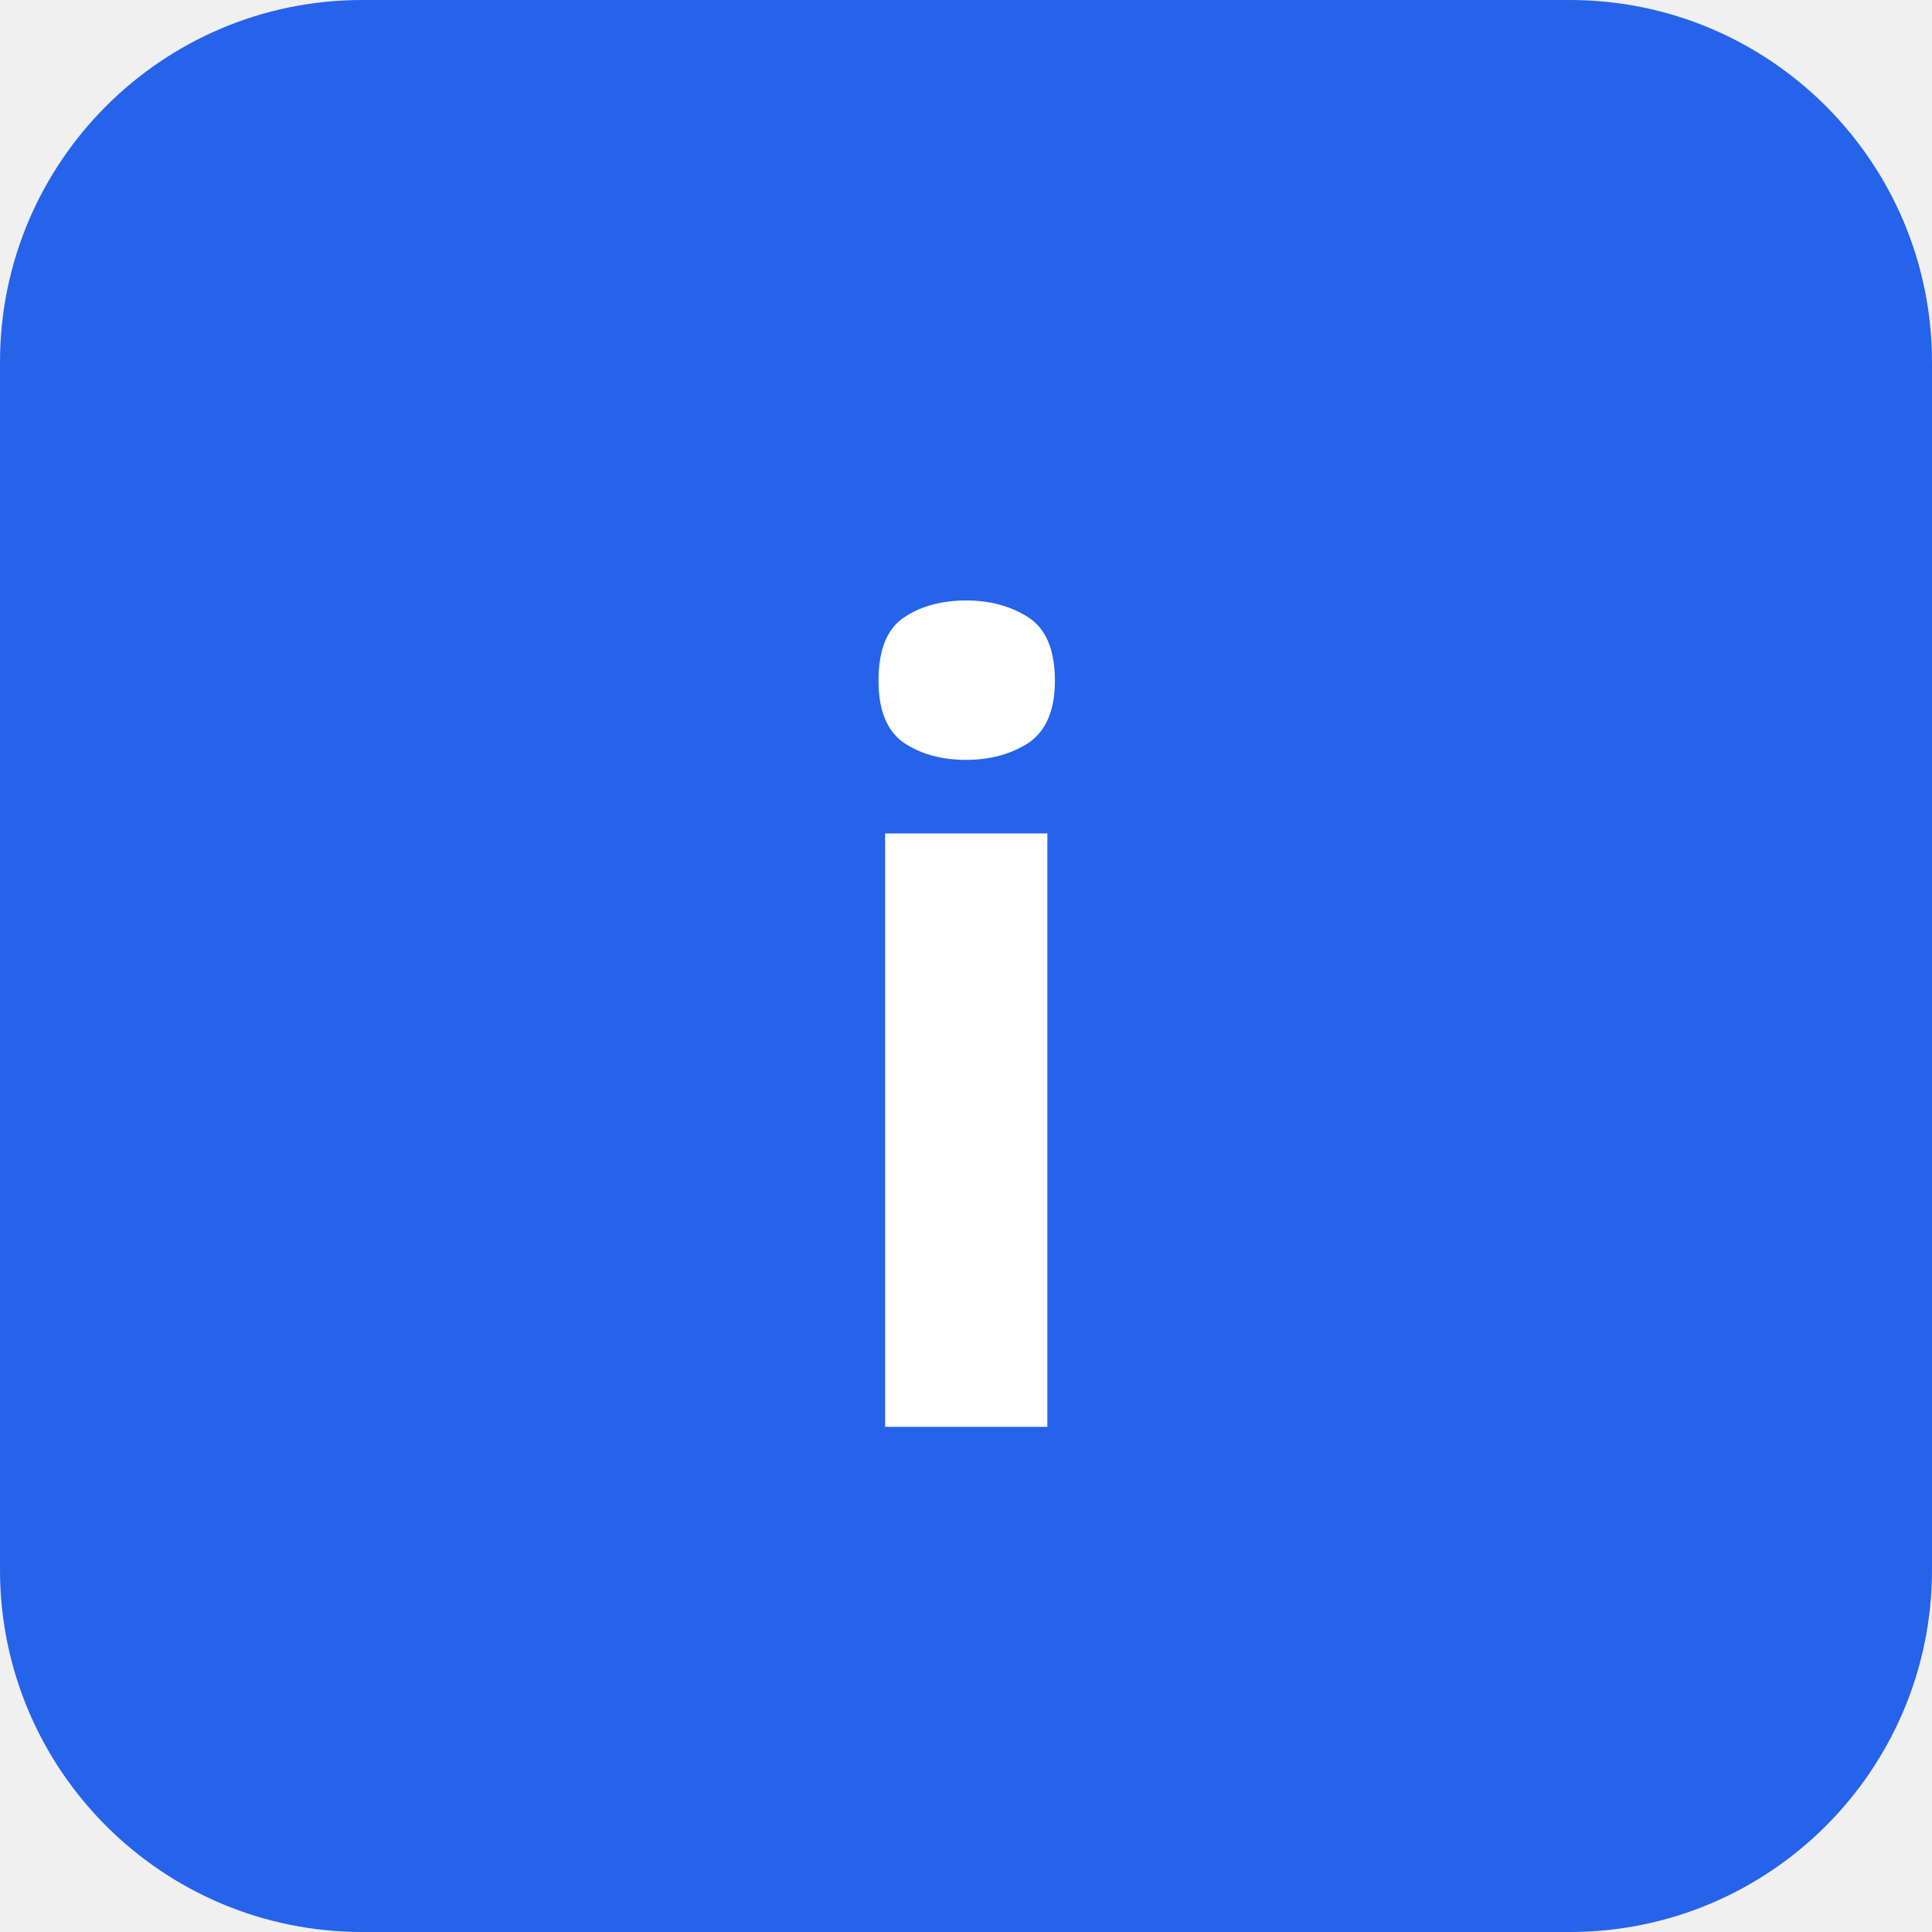
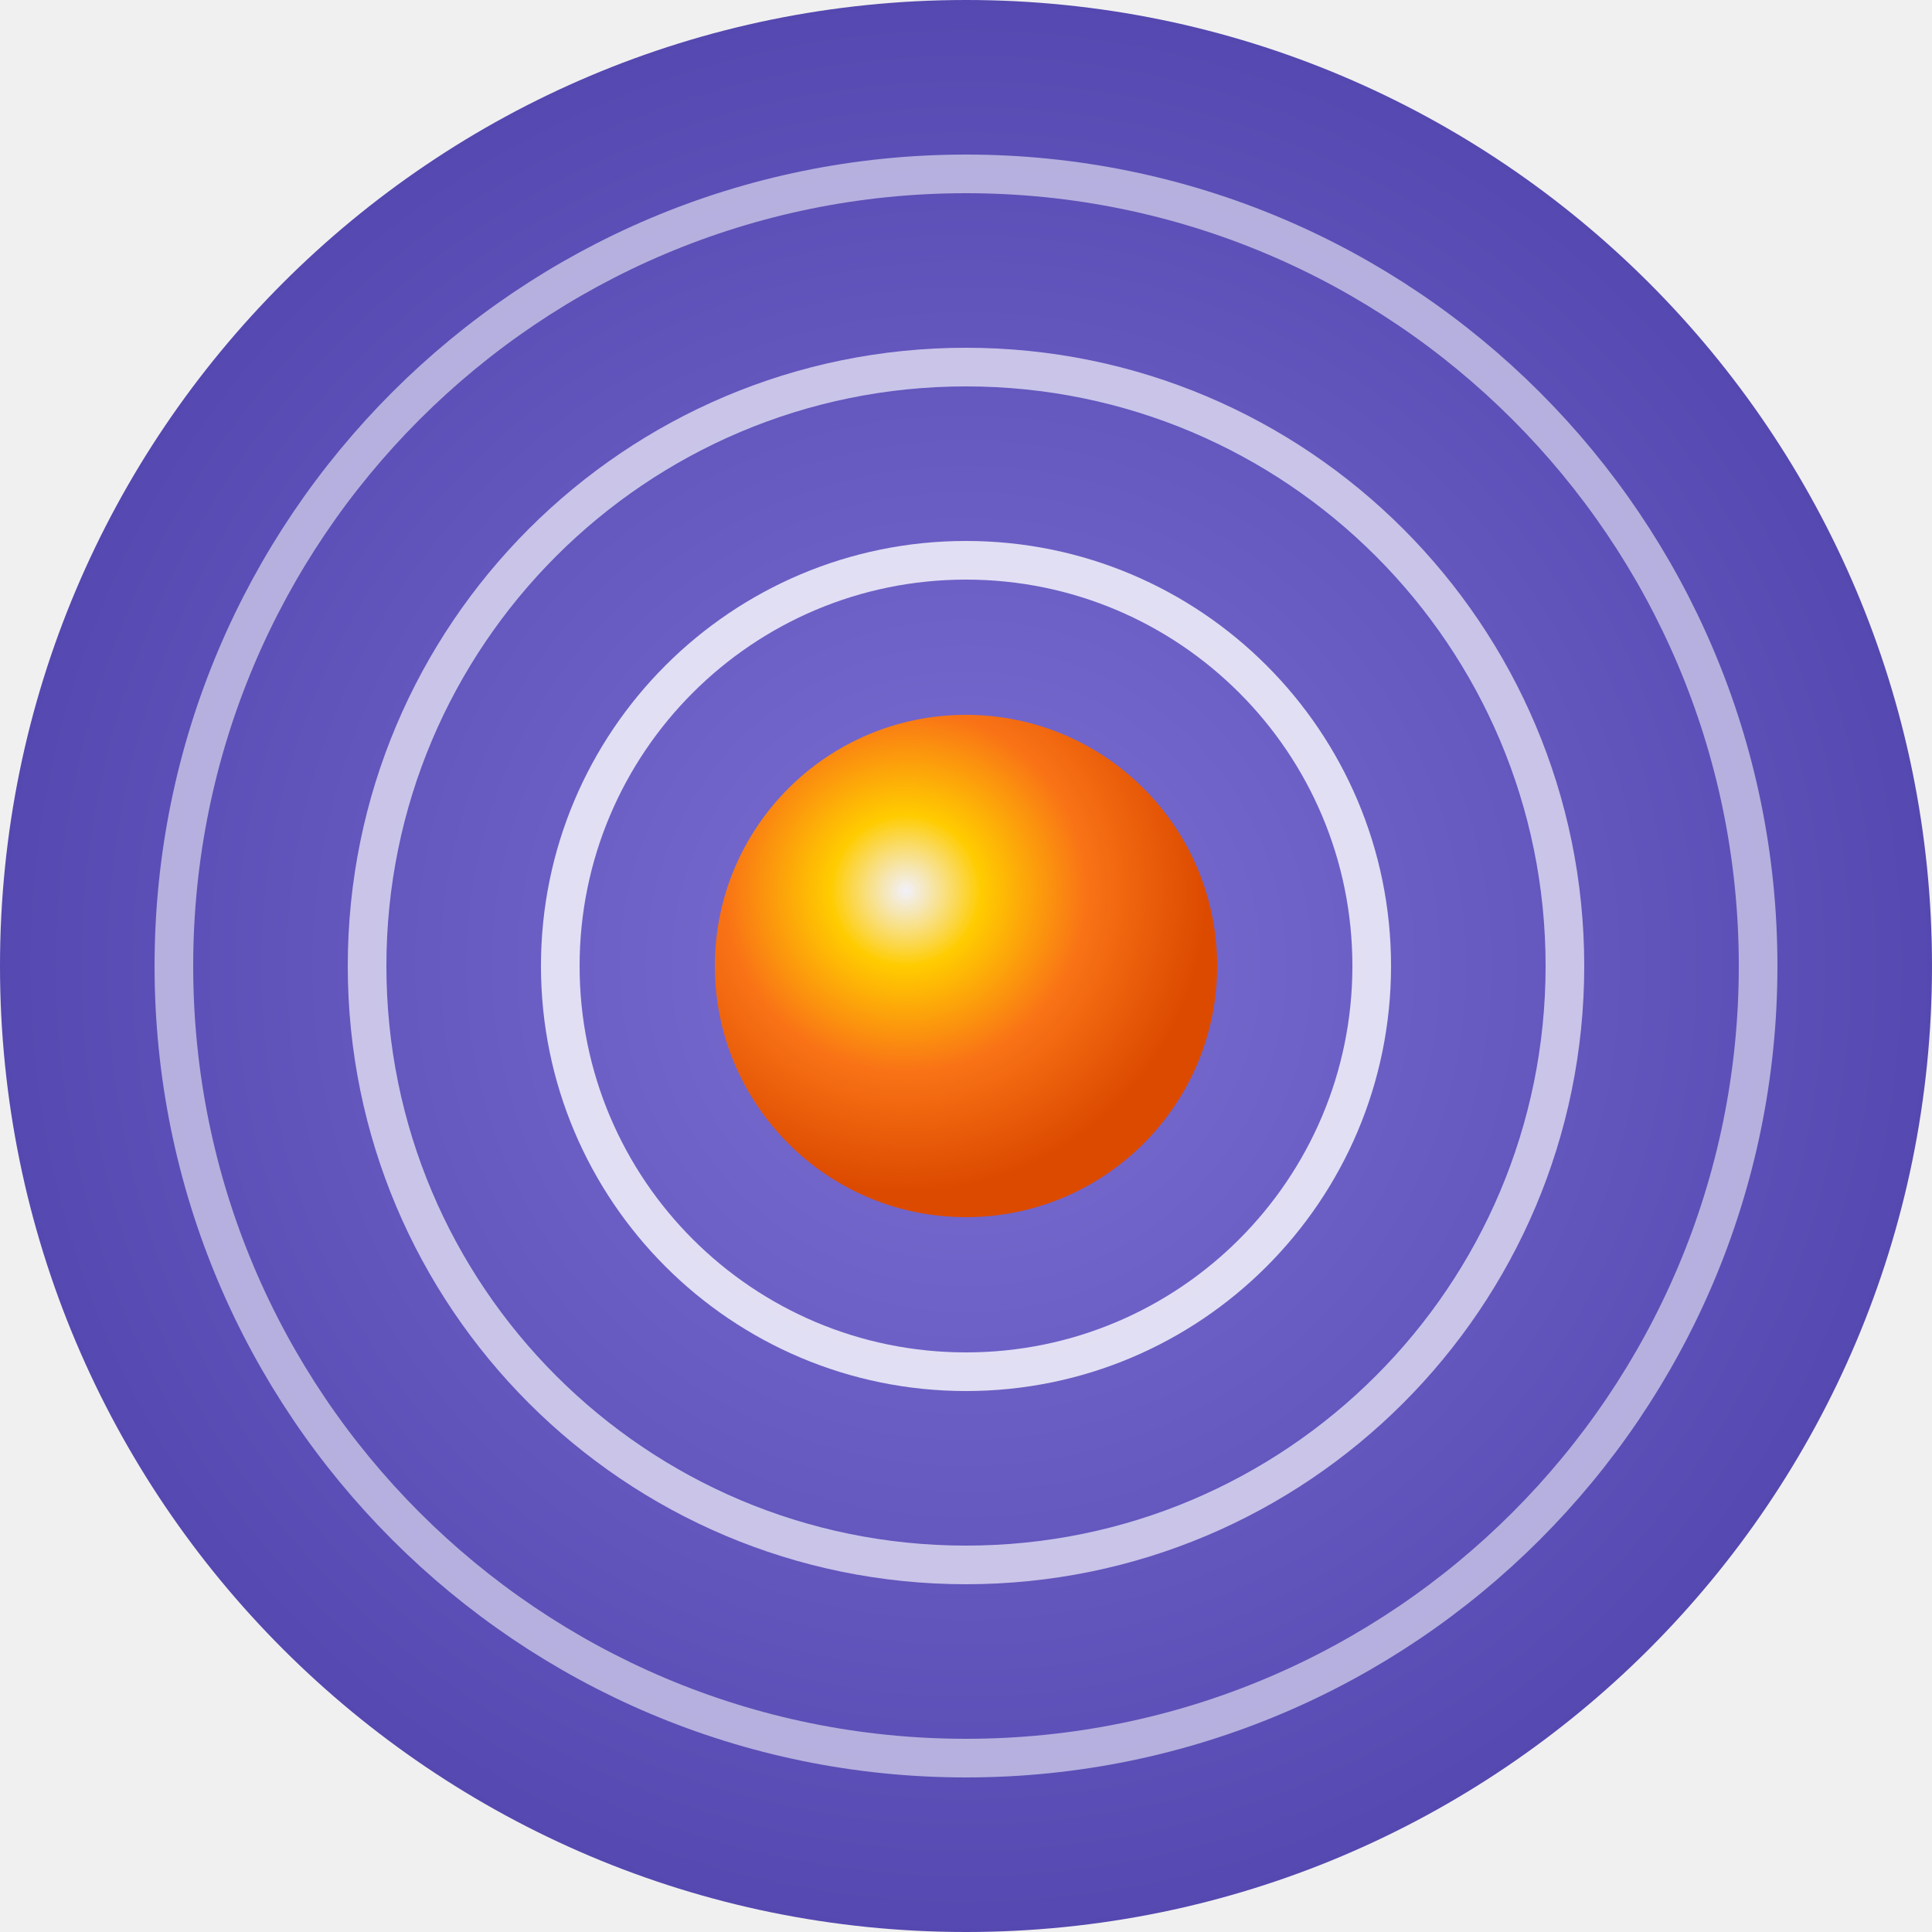
- <svg xmlns="http://www.w3.org/2000/svg" viewBox="0 0 32 32">
-   <rect width="32" height="32" rx="6" fill="#2563eb" />
-   <text x="50%" y="54%" dominant-baseline="middle" text-anchor="middle" font-family="system-ui,sans-serif" font-size="18" font-weight="800" fill="#fff">
-     i
-   </text>
+ <svg xmlns="http://www.w3.org/2000/svg" viewBox="0 0 200 200">
+   <defs>
+     <radialGradient id="bgGrad" cx="50%" cy="50%" r="50%">
+       <stop offset="0%" stop-color="#7b6fd4" />
+       <stop offset="100%" stop-color="#5548b0" />
+     </radialGradient>
+     <radialGradient id="orangeGrad" cx="38%" cy="35%" r="60%">
+       <stop offset="0%" stop-color="#ffffff" stop-opacity="0.9" />
+       <stop offset="25%" stop-color="#ffcc00" />
+       <stop offset="60%" stop-color="#f97316" />
+       <stop offset="100%" stop-color="#dc4a00" />
+     </radialGradient>
+   </defs>
+   <circle cx="100" cy="100" r="100" fill="url(#bgGrad)" />
+   <circle cx="100" cy="100" r="82" fill="none" stroke="rgba(255,255,255,0.55)" stroke-width="4" />
+   <circle cx="100" cy="100" r="62" fill="none" stroke="rgba(255,255,255,0.65)" stroke-width="4" />
+   <circle cx="100" cy="100" r="42" fill="none" stroke="rgba(255,255,255,0.80)" stroke-width="4" />
+   <circle cx="100" cy="100" r="26" fill="url(#orangeGrad)" />
</svg>
